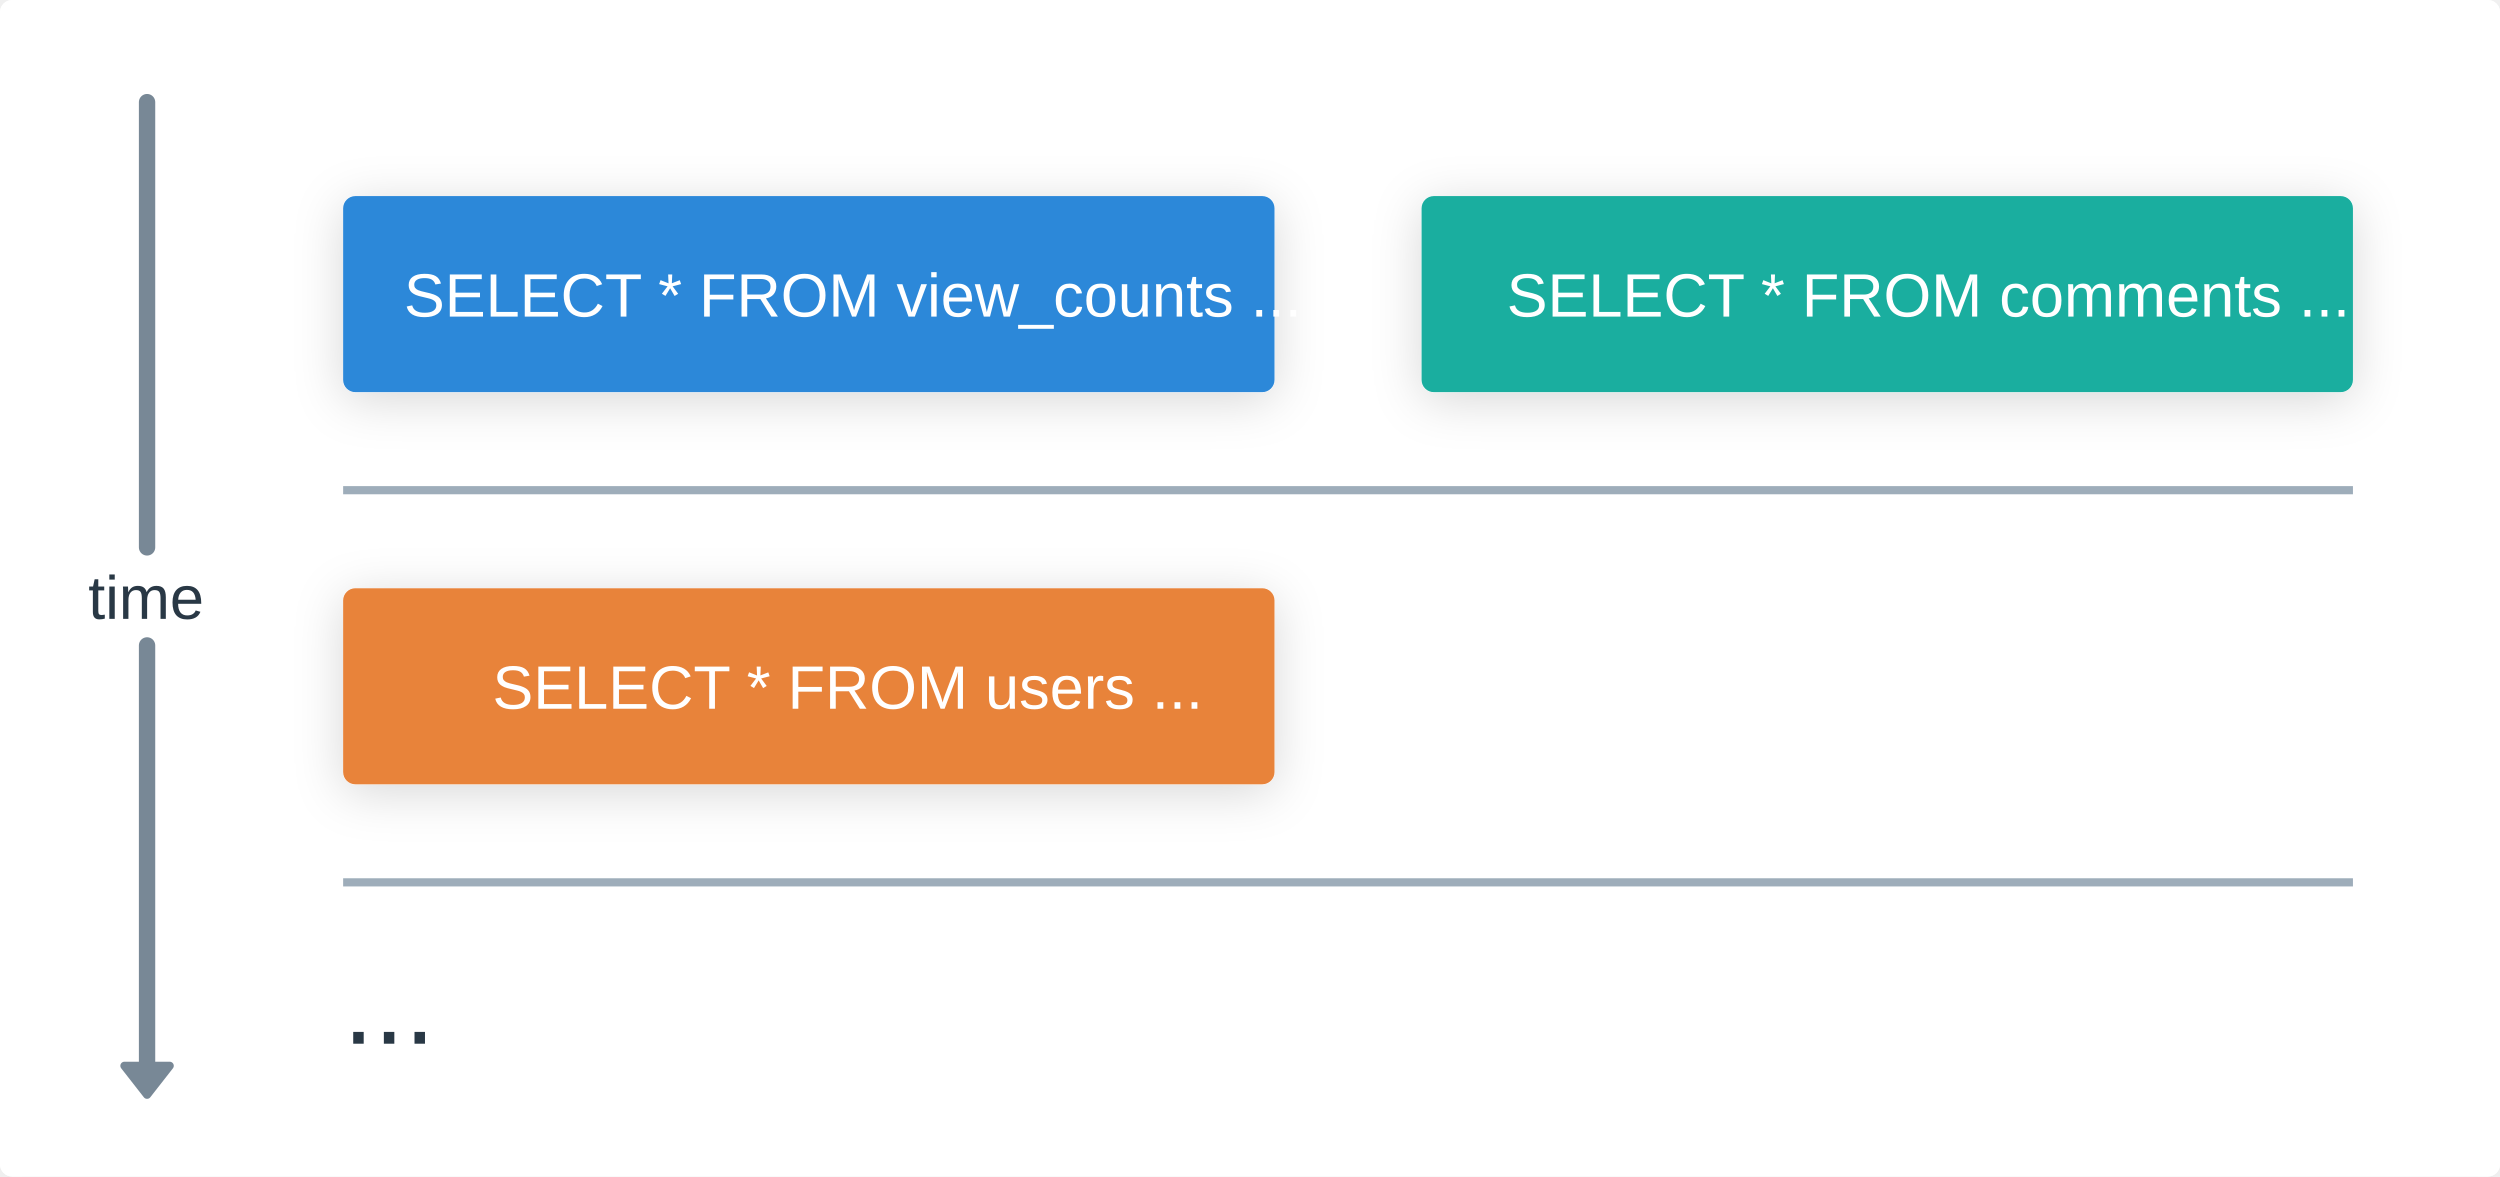
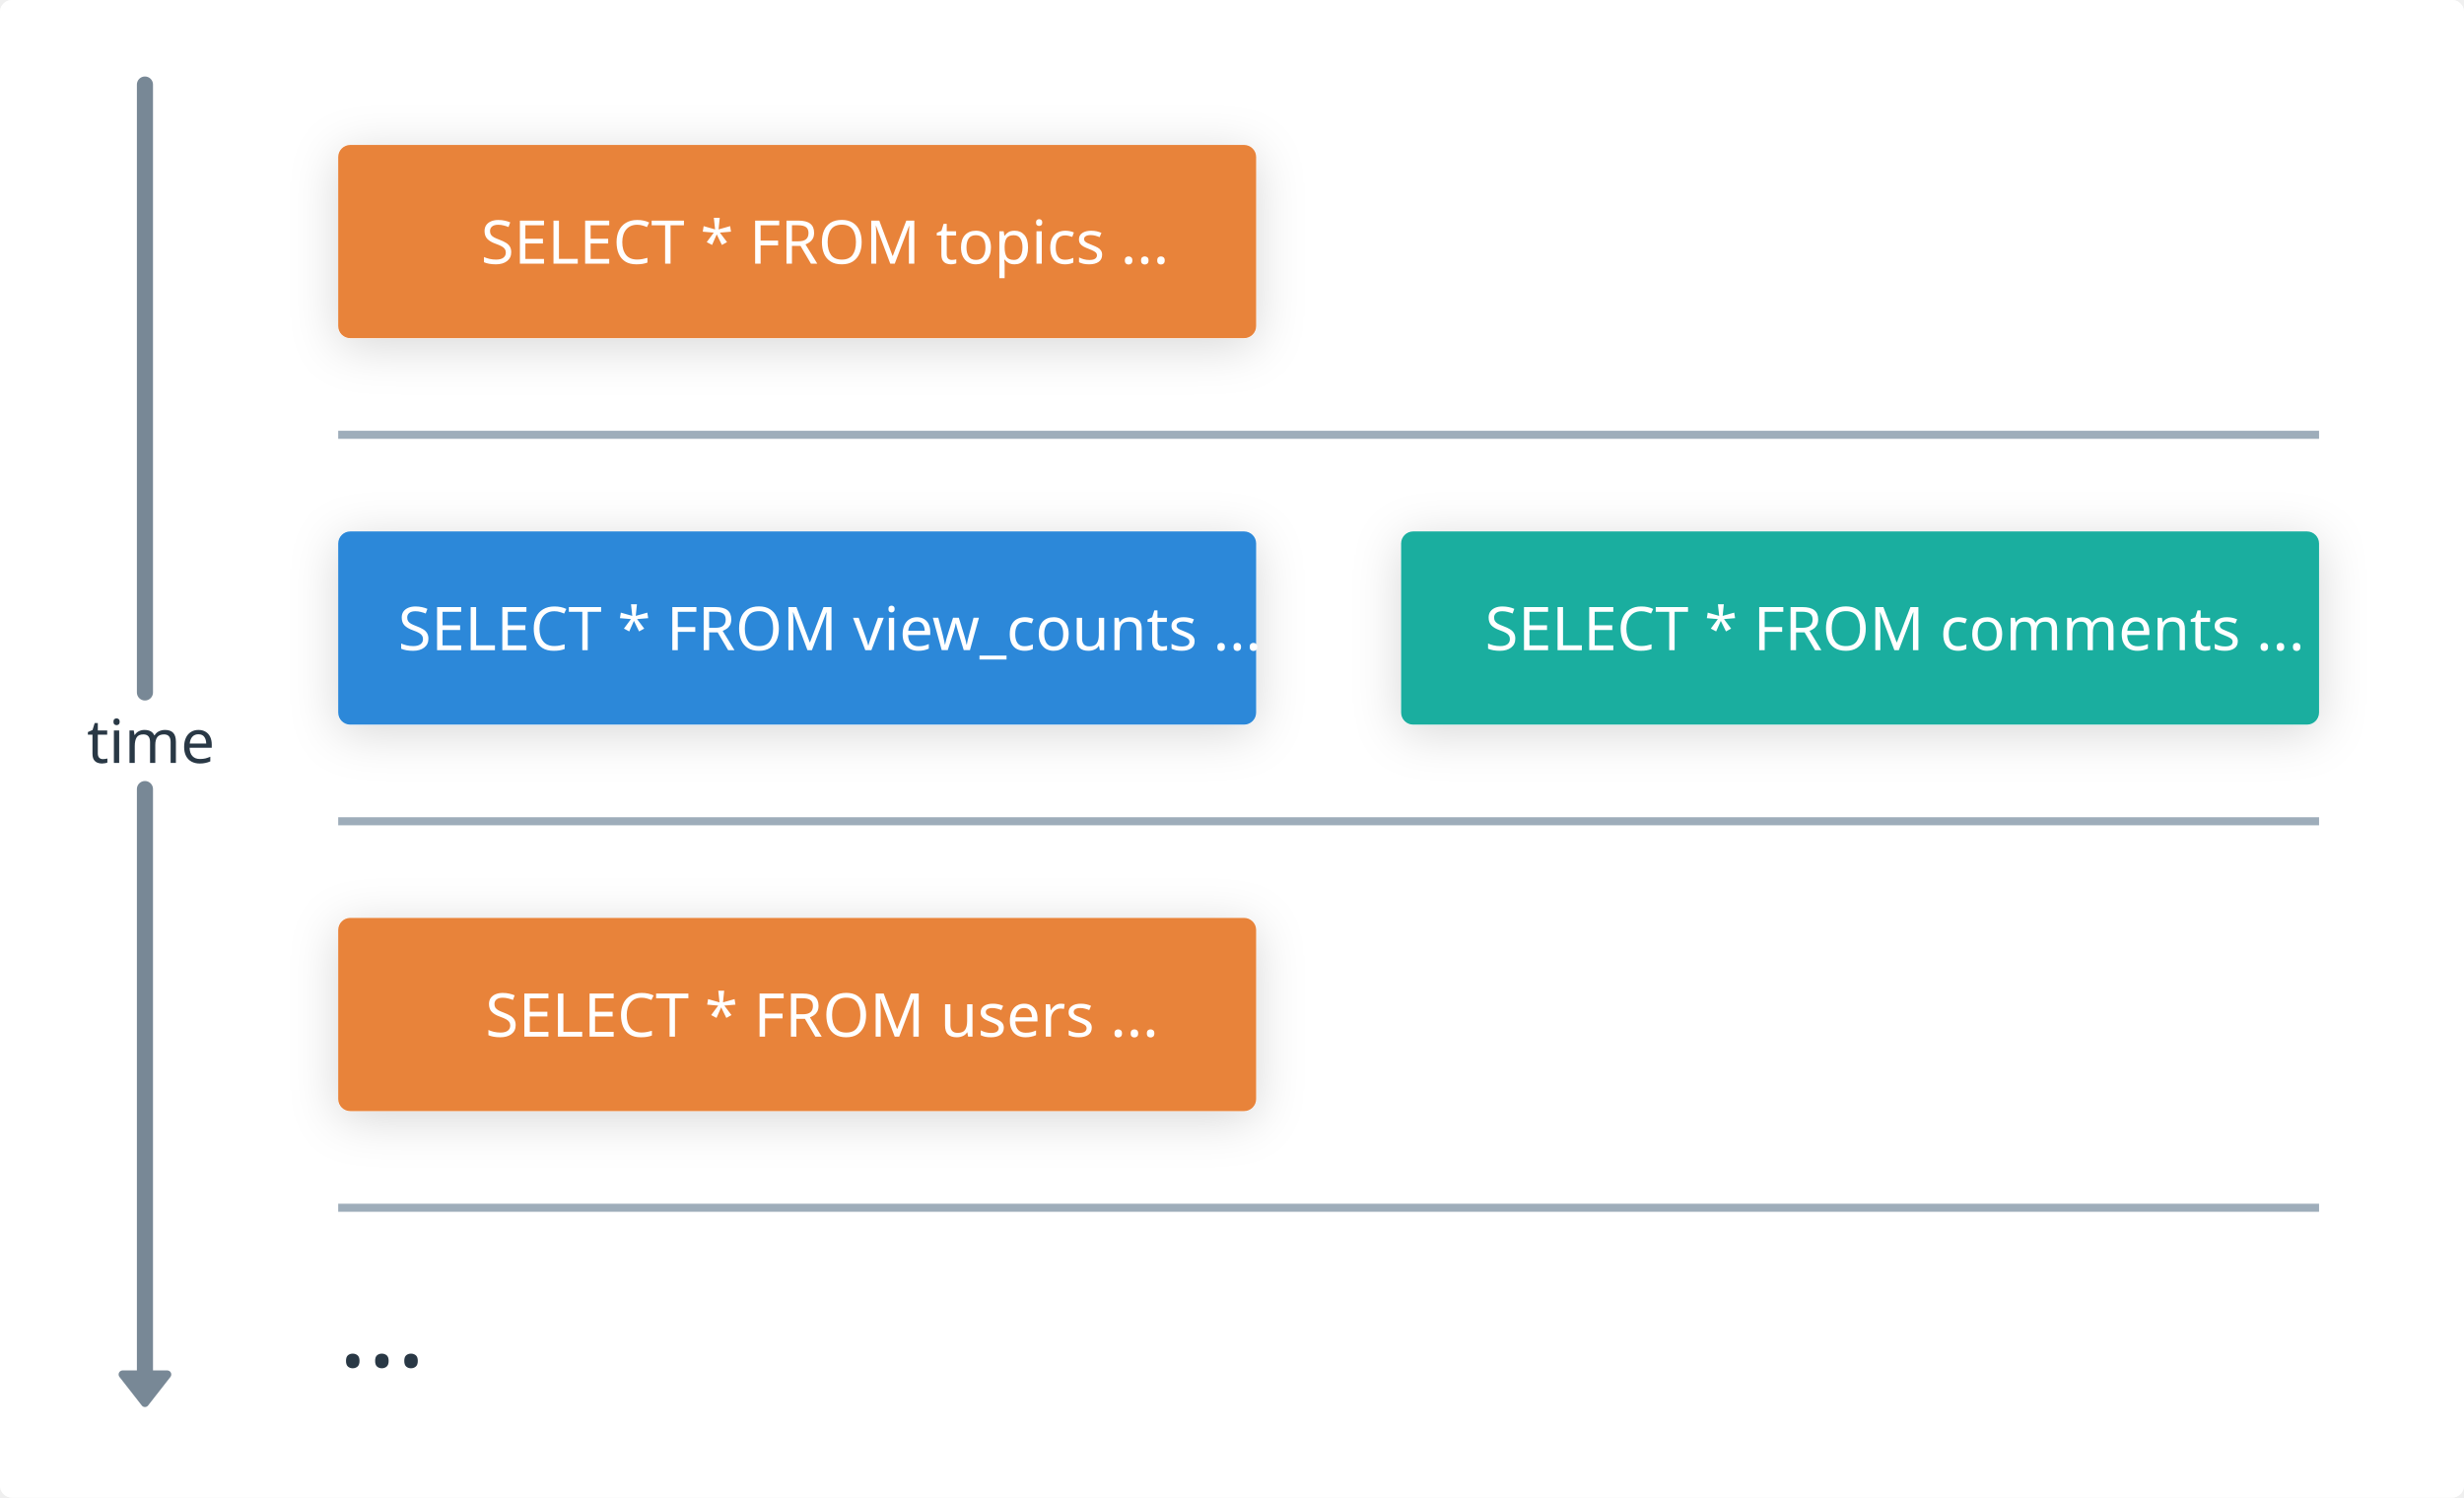
- <svg xmlns="http://www.w3.org/2000/svg" version="1.1" viewBox="72 24 612 288" width="612px" height="288px">
+ <svg xmlns="http://www.w3.org/2000/svg" version="1.1" viewBox="72 -60 612 372" width="612px" height="372px">
  <defs>
-     <style>* {-webkit-font-smoothing: auto; -moz-osx-font-smoothing: auto;}@media print { svg { width: 100%; height: 100%; } }</style>
+     <style>@font-face{
+     font-family:"DIN Next";
+     font-weight: 400;
+     src:url("https://whimsical.com/fonts/139e8e25-0eea-4cb4-a5d4-79048803e73d.eot?#iefix");
+     src:url("https://whimsical.com/fonts/139e8e25-0eea-4cb4-a5d4-79048803e73d.eot?#iefix") format("eot"),url("https://whimsical.com/fonts/094b15e3-94bd-435b-a595-d40edfde661a.woff2") format("woff2"),url("https://whimsical.com/fonts/7e5fbe11-4858-4bd1-9ec6-a1d9f9d227aa.woff") format("woff"),url("https://whimsical.com/fonts/0f11eff9-9f05-46f5-9703-027c510065d7.ttf") format("truetype"),url("https://whimsical.com/fonts/48b61978-3f30-4274-823c-5cdcd1876918.svg#48b61978-3f30-4274-823c-5cdcd1876918") format("svg");
+ }
+ @font-face{
+     font-family:"DIN Next";
+     font-weight: 400;
+     font-style: italic;
+     src:url("https://whimsical.com/fonts/df24d5e8-5087-42fd-99b1-b16042d666c8.eot?#iefix");
+     src:url("https://whimsical.com/fonts/df24d5e8-5087-42fd-99b1-b16042d666c8.eot?#iefix") format("eot"),url("https://whimsical.com/fonts/46251881-ffe9-4bfb-99c7-d6ce3bebaf3e.woff2") format("woff2"),url("https://whimsical.com/fonts/790ebbf2-62c5-4a32-946f-99d405f9243e.woff") format("woff"),url("https://whimsical.com/fonts/d28199e6-0f4a-42df-97f4-606701c6f75a.ttf") format("truetype"),url("https://whimsical.com/fonts/37a462c0-d86e-492c-b9ab-35e6bd417f6c.svg#37a462c0-d86e-492c-b9ab-35e6bd417f6c") format("svg");
+ }
+ @font-face{
+     font-weight: 500;
+     font-family:"DIN Next";
+     src:url("https://whimsical.com/fonts/c5b058fc-55ce-4e06-a175-5c7d9a7e90f4.eot?#iefix");
+     src:url("https://whimsical.com/fonts/c5b058fc-55ce-4e06-a175-5c7d9a7e90f4.eot?#iefix") format("eot"),url("https://whimsical.com/fonts/7b29ae40-30ff-4f99-a2b9-cde88669fa2f.woff2") format("woff2"),url("https://whimsical.com/fonts/bf73077c-e354-4562-a085-f4703eb1d653.woff") format("woff"),url("https://whimsical.com/fonts/0ffa6947-5317-4d07-b525-14d08a028821.ttf") format("truetype"),url("https://whimsical.com/fonts/9e423e45-5450-4991-a157-dbe6cf61eb4e.svg#9e423e45-5450-4991-a157-dbe6cf61eb4e") format("svg");
+ }
+ @font-face{
+     font-family:"DIN Next";
+     font-weight: 500;
+     font-style: italic;
+     src:url("https://whimsical.com/fonts/9897c008-fd65-48a4-afc7-36de2fea97b9.eot?#iefix");
+     src:url("https://whimsical.com/fonts/9897c008-fd65-48a4-afc7-36de2fea97b9.eot?#iefix") format("eot"),url("https://whimsical.com/fonts/c7717981-647d-4b76-8817-33062e42d11f.woff2") format("woff2"),url("https://whimsical.com/fonts/b852cd4c-1255-40b1-a2be-73a9105b0155.woff") format("woff"),url("https://whimsical.com/fonts/821b00ad-e741-4e2d-af1a-85594367c8a2.ttf") format("truetype"),url("https://whimsical.com/fonts/d3e3b689-a6b0-45f2-b279-f5e194f87409.svg#d3e3b689-a6b0-45f2-b279-f5e194f87409") format("svg");
+ }
+ @font-face{
+     font-weight: 700;
+     font-family:"DIN Next";
+     src:url("https://whimsical.com/fonts/81cd3b08-fd39-4ae3-8d05-9d24709eba84.eot?#iefix");
+     src:url("https://whimsical.com/fonts/81cd3b08-fd39-4ae3-8d05-9d24709eba84.eot?#iefix") format("eot"),url("https://whimsical.com/fonts/31704504-4671-47a6-a61e-397f07410d91.woff2") format("woff2"),url("https://whimsical.com/fonts/b8a280da-481f-44a0-8d9c-1bc64bd7227c.woff") format("woff"),url("https://whimsical.com/fonts/276d122a-0fab-447b-9fc0-5d7fb0eafce2.ttf") format("truetype"),url("https://whimsical.com/fonts/8fb8273a-8213-4928-808b-b5bfaf3fd7e9.svg#8fb8273a-8213-4928-808b-b5bfaf3fd7e9") format("svg");
+ }
+ @font-face{
+     font-family:"DIN Next";
+     font-weight: 700;
+     font-style: italic;
+     src:url("https://whimsical.com/fonts/00cc6df3-ed32-4004-8dd8-1c576600a408.eot?#iefix");
+     src:url("https://whimsical.com/fonts/00cc6df3-ed32-4004-8dd8-1c576600a408.eot?#iefix") format("eot"),url("https://whimsical.com/fonts/4132c4c8-680c-4d6d-9251-a2da38503bbd.woff2") format("woff2"),url("https://whimsical.com/fonts/366401fe-6df4-47be-8f55-8a411cff0dd2.woff") format("woff"),url("https://whimsical.com/fonts/dbe4f7ba-fc16-44a6-a577-571620e9edaf.ttf") format("truetype"),url("https://whimsical.com/fonts/f874edca-ee87-4ccf-8b1d-921fbc3c1c36.svg#f874edca-ee87-4ccf-8b1d-921fbc3c1c36") format("svg");
+ }
+ 
+ @font-face {
+     font-family: 'PFDINMonoPro';
+     src:url('https://whimsical.com/fonts/PFDINMonoPro-Regular.woff') format('woff');
+     font-weight: 400;
+ }
+ @font-face {
+     font-family: 'PFDINMonoPro';
+     src:url('https://whimsical.com/fonts/PFDINMonoPro-Italic.woff') format('woff');
+     font-style: italic;
+     font-weight: 400;
+ }
+ @font-face {
+     font-family: 'PFDINMonoPro';
+     src:url('https://whimsical.com/fonts/PFDINMonoPro-Bold.woff') format('woff');
+     font-weight: 700;
+ }
+ @font-face {
+     font-family: 'PFDINMonoPro';
+     src:url('https://whimsical.com/fonts/PFDINMonoPro-BoldItalic.woff') format('woff');
+     font-style: italic;
+     font-weight: 700;
+ }
+ * {-webkit-font-smoothing: auto; -moz-osx-font-smoothing: auto;}@media print { svg { width: 100%; height: 100%; } }</style>
    <g>
      <filter id="white-fill-shadow" y="-50%" height="200%">
        <feDropShadow dx="0" dy="2" stdDeviation="6" flood-opacity="0.03" flood-color="#000000" />
      </filter>
      <filter id="light-gray-fill-shadow" y="-50%" height="200%">
        <feDropShadow dx="0" dy="2" stdDeviation="6" flood-opacity="0.09" flood-color="#000000" />
      </filter>
      <filter id="yellow-fill-shadow" y="-50%" height="200%">
        <feDropShadow dx="0" dy="2" stdDeviation="6" flood-opacity="0.12" flood-color="#000000" />
      </filter>
      <filter id="fill-shadow" y="-50%" height="200%">
        <feDropShadow dx="0" dy="2" stdDeviation="6" flood-opacity="0.16" flood-color="#000000" />
      </filter>
      <filter id="frame-shadow" y="-50%" height="200%">
        <feDropShadow dx="0" dy="3" stdDeviation="8" flood-opacity="0.06" flood-color="#000000" />
      </filter>
      <filter id="button-shadow" y="-50%" height="200%">
        <feDropShadow dx="0" dy="2" stdDeviation="6" flood-opacity="0.03" flood-color="#000000" />
      </filter>
      <filter id="button-hover-shadow" y="-50%" height="200%">
        <feDropShadow dx="0" dy="2" stdDeviation="6" flood-opacity="0.08" flood-color="#000000" />
      </filter>
      <filter id="badge-shadow" y="-50%" height="200%">
        <feDropShadow dx="0" dy="2" stdDeviation="6" flood-opacity="0.08" flood-color="#000000" />
      </filter>
    </g>
  </defs>
  <g>
-     <rect x="72" y="24" width="612" height="288" rx="3" ry="3" fill="#FFFFFF" filter="url(#white-fill-shadow)" />
+     <rect x="72" y="-60" width="612" height="372" rx="3" ry="3" fill="#FFFFFF" filter="url(#white-fill-shadow)" />
    <g>
-       <rect x="72" y="24" width="612" height="288" rx="3" ry="3" fill="#FFFFFF" />
+       <rect x="72" y="-60" width="612" height="372" rx="3" ry="3" fill="#FFFFFF" />
    </g>
    <g>
      <g>
        <rect x="156" y="72" width="228" height="48" rx="3" ry="3" fill="#FFFFFF" filter="url(#fill-shadow)" />
        <g>
          <rect x="156" y="72" width="228" height="48" rx="3" ry="3" fill="#2C88D9" />
          <g class="content">
            <g>
              <g>
                <g>
                  <g>
                    <g />
                    <text fill="#FFFFFF" hover-props="{}">
-                       <tspan x="170.874" y="101.5" font-family="Arial, system-ui, sans-serif" font-size="15" font-style="normal" font-weight="normal">SELECT * FROM view_counts ...</tspan>
+                       <tspan x="170.874" y="101.5" font-family="DIN Next, system-ui, sans-serif" font-size="15" font-style="normal" font-weight="normal">SELECT * FROM view_counts ...</tspan>
                    </text>
                  </g>
                </g>
              </g>
            </g>
          </g>
        </g>
      </g>
      <g>
        <rect x="420" y="72" width="228" height="48" rx="3" ry="3" fill="#FFFFFF" filter="url(#fill-shadow)" />
        <g>
          <rect x="420" y="72" width="228" height="48" rx="3" ry="3" fill="#1AAE9F" />
          <g class="content">
            <g>
              <g>
                <g>
                  <g>
                    <g />
                    <text fill="#FFFFFF" hover-props="{}">
-                       <tspan x="440.835" y="101.5" font-family="Arial, system-ui, sans-serif" font-size="15" font-style="normal" font-weight="normal">SELECT * FROM comments ...</tspan>
+                       <tspan x="440.835" y="101.5" font-family="DIN Next, system-ui, sans-serif" font-size="15" font-style="normal" font-weight="normal">SELECT * FROM comments ...</tspan>
                    </text>
                  </g>
                </g>
              </g>
            </g>
          </g>
        </g>
      </g>
      <g>
        <rect x="156" y="168" width="228" height="48" rx="3" ry="3" fill="#FFFFFF" filter="url(#fill-shadow)" />
        <g>
          <rect x="156" y="168" width="228" height="48" rx="3" ry="3" fill="#E8833A" />
          <g class="content">
            <g>
              <g>
                <g>
                  <g>
                    <g />
                    <text fill="#FFFFFF" hover-props="{}">
-                       <tspan x="192.546" y="197.5" font-family="Arial, system-ui, sans-serif" font-size="15" font-style="normal" font-weight="normal">SELECT * FROM users ...</tspan>
+                       <tspan x="192.546" y="197.5" font-family="DIN Next, system-ui, sans-serif" font-size="15" font-style="normal" font-weight="normal">SELECT * FROM users ...</tspan>
                    </text>
                  </g>
                </g>
              </g>
            </g>
          </g>
        </g>
      </g>
      <g>
        <g>
          <line x1="156" y1="144" x2="648" y2="144" stroke="#9EADBA" stroke-width="2" />
        </g>
      </g>
      <g>
        <g>
-           <path d="M108,49v109M108,182v106" fill="none" stroke="#788896" stroke-linecap="round" stroke-linejoin="round" stroke-width="4" />
-           <polygon points="113.541,284.908 108,292 102.459,284.908" fill="#788896" stroke="#788896" stroke-width="2" stroke-linecap="round" stroke-linejoin="round" />
+           <path d="M108,-39l0,151M108,136v148.5" fill="none" stroke="#788896" stroke-linecap="round" stroke-linejoin="round" stroke-width="4" />
+           <polygon points="113.541,281.408 108,288.5 102.459,281.408" fill="#788896" stroke="#788896" stroke-width="2" stroke-linecap="round" stroke-linejoin="round" />
          <g class="content">
            <g>
              <g>
                <g>
                  <g>
                    <g />
                    <text fill="#293845" hover-props="{}">
-                       <tspan x="93.593" y="175.5" font-family="Arial, system-ui, sans-serif" font-size="15" font-style="normal" font-weight="normal">time</tspan>
+                       <tspan x="93.593" y="129.5" font-family="DIN Next, system-ui, sans-serif" font-size="15" font-style="normal" font-weight="normal">time</tspan>
                    </text>
                  </g>
                </g>
              </g>
            </g>
          </g>
        </g>
      </g>
      <g>
        <g>
          <line x1="156" y1="240" x2="648" y2="240" stroke="#9EADBA" stroke-width="2" />
        </g>
      </g>
      <g>
        <g class="content">
          <g>
            <g>
              <g>
                <g>
                  <g />
                  <text fill="#293845" hover-props="{}">
-                     <tspan x="156" y="279.5" font-family="Arial, system-ui, sans-serif" font-size="27" font-style="normal" font-weight="normal">...</tspan>
+                     <tspan x="156" y="279.5" font-family="DIN Next, system-ui, sans-serif" font-size="27" font-style="normal" font-weight="normal">...</tspan>
                  </text>
                </g>
              </g>
            </g>
          </g>
+         </g>
+       </g>
+       <g>
+         <rect x="156" y="-24" width="228" height="48" rx="3" ry="3" fill="#FFFFFF" filter="url(#fill-shadow)" />
+         <g>
+           <rect x="156" y="-24" width="228" height="48" rx="3" ry="3" fill="#E8833A" />
+           <g class="content">
+             <g>
+               <g>
+                 <g>
+                   <g>
+                     <g />
+                     <text fill="#FFFFFF" hover-props="{}">
+                       <tspan x="191.445" y="5.5" font-family="DIN Next, system-ui, sans-serif" font-size="15" font-style="normal" font-weight="normal">SELECT * FROM topics ...</tspan>
+                     </text>
+                   </g>
+                 </g>
+               </g>
+             </g>
+           </g>
+         </g>
+       </g>
+       <g>
+         <g>
+           <line x1="156" y1="48" x2="648" y2="48" stroke="#9EADBA" stroke-width="2" />
        </g>
      </g>
    </g>
  </g>
</svg>
